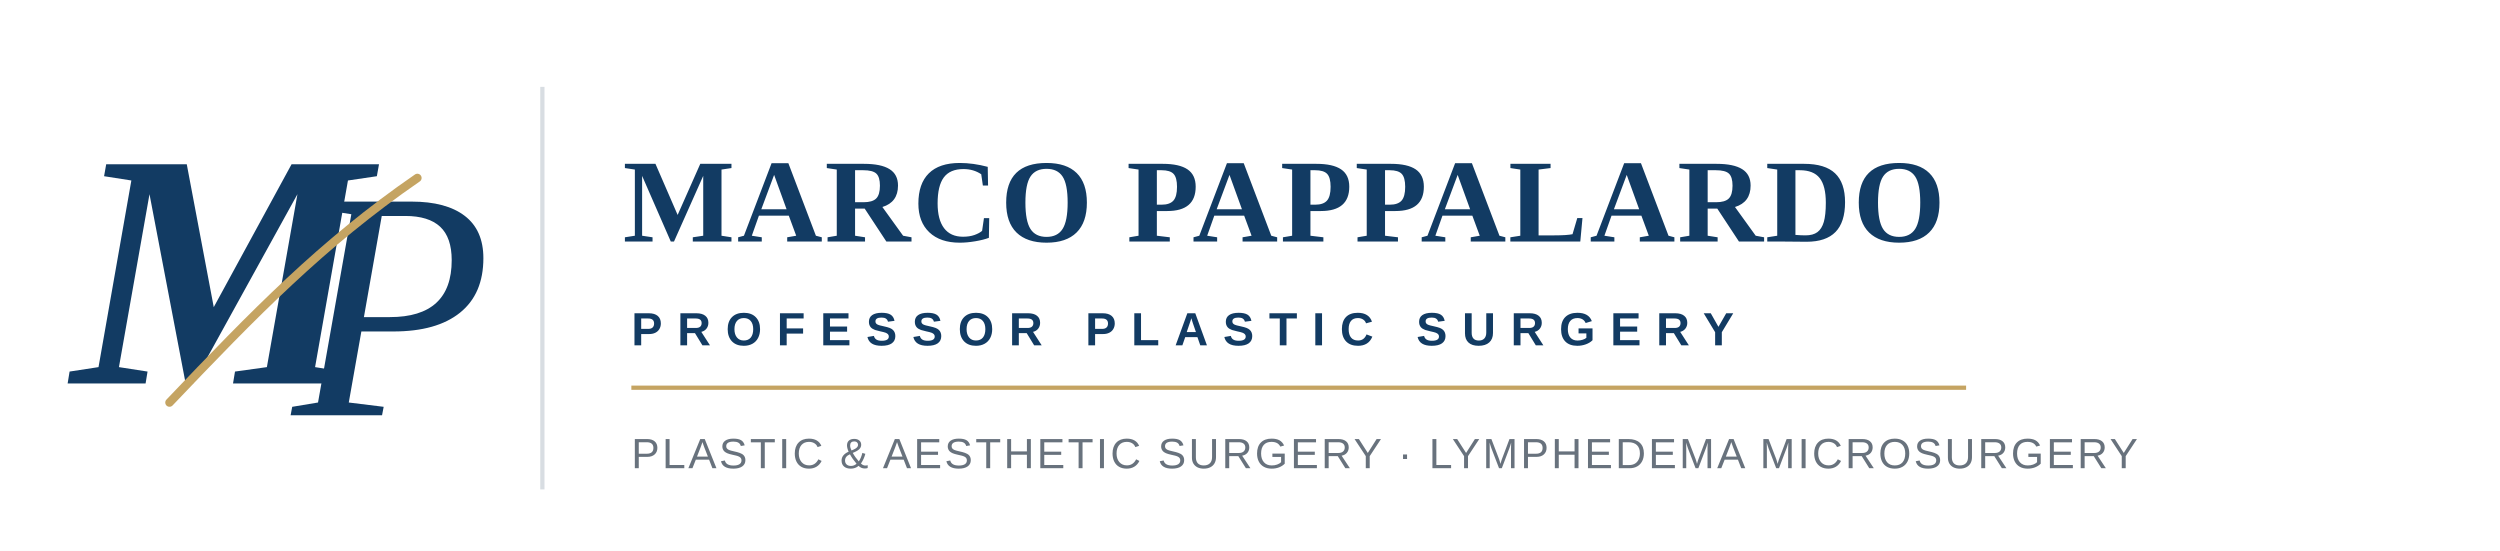
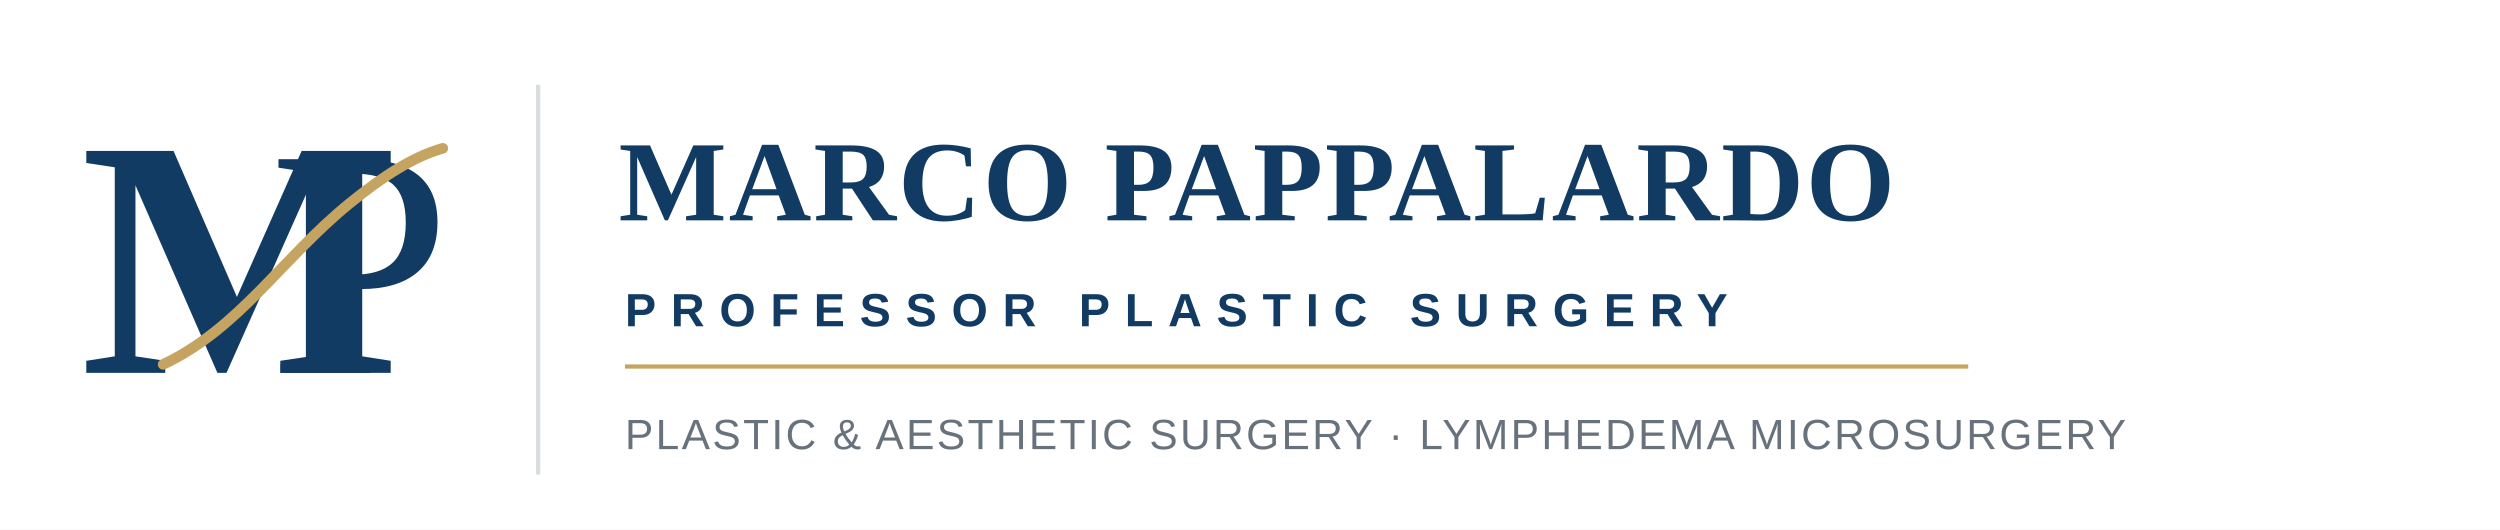
- <svg xmlns="http://www.w3.org/2000/svg" viewBox="0 0 1180 260" role="img" aria-labelledby="title desc">
-   <rect width="1180" height="260" fill="#ffffff" />
-   <g transform="translate(26 26)">
+ <svg xmlns="http://www.w3.org/2000/svg" viewBox="0 0 1180 250" role="img" aria-labelledby="title desc">
+   <rect width="1180" height="250" fill="#ffffff" />
+   <g transform="translate(22 22)">
    <g fill="#123b63" font-family="Georgia, 'Times New Roman', serif">
-       <text x="8" y="155" font-size="158" font-style="italic" font-weight="700">M</text>
-       <text x="112" y="170" font-size="154" font-style="italic">P</text>
+       <text x="16" y="154" font-size="160" font-weight="700">M</text>
+       <text x="105" y="154" font-size="154">P</text>
    </g>
-     <path d="M54 164 C94 122 126 89 171 58" fill="none" stroke="#c5a462" stroke-width="4" stroke-linecap="round" />
-     <line x1="230" y1="15" x2="230" y2="205" stroke="#d8dde2" stroke-width="2" />
-     <text x="268" y="88" fill="#123b63" font-family="Georgia, 'Times New Roman', serif" font-size="56" font-weight="700" letter-spacing="1">MARCO PAPPALARDO</text>
-     <text x="272" y="137" fill="#123b63" font-family="Arial, Helvetica, sans-serif" font-size="22" font-weight="700" letter-spacing="7">PROFESSOR PLASTIC SURGERY</text>
-     <line x1="272" y1="157" x2="902" y2="157" stroke="#c5a462" stroke-width="2" />
-     <text x="272" y="195" fill="#68727d" font-family="Arial, Helvetica, sans-serif" font-size="20" letter-spacing="1.2">PLASTIC &amp; AESTHETIC SURGERY  ·  LYMPHEDEMA MICROSURGERY</text>
+     <path d="M55 150 C91 133 111 100 143 74 C159 61 173 52 187 48" fill="none" stroke="#c5a462" stroke-width="5" stroke-linecap="round" />
+     <line x1="232" y1="18" x2="232" y2="202" stroke="#d8dde2" stroke-width="2" />
+     <text x="270" y="82" fill="#123b63" font-family="Georgia, 'Times New Roman', serif" font-size="54" font-weight="700" letter-spacing="1">MARCO PAPPALARDO</text>
+     <text x="273" y="132" fill="#123b63" font-family="Arial, Helvetica, sans-serif" font-size="22" font-weight="700" letter-spacing="7">PROFESSOR PLASTIC SURGERY</text>
+     <line x1="273" y1="151" x2="907" y2="151" stroke="#c5a462" stroke-width="2" />
+     <text x="273" y="190" fill="#68727d" font-family="Arial, Helvetica, sans-serif" font-size="20" letter-spacing="1.15">PLASTIC &amp; AESTHETIC SURGERY  ·  LYMPHEDEMA MICROSURGERY</text>
  </g>
</svg>
